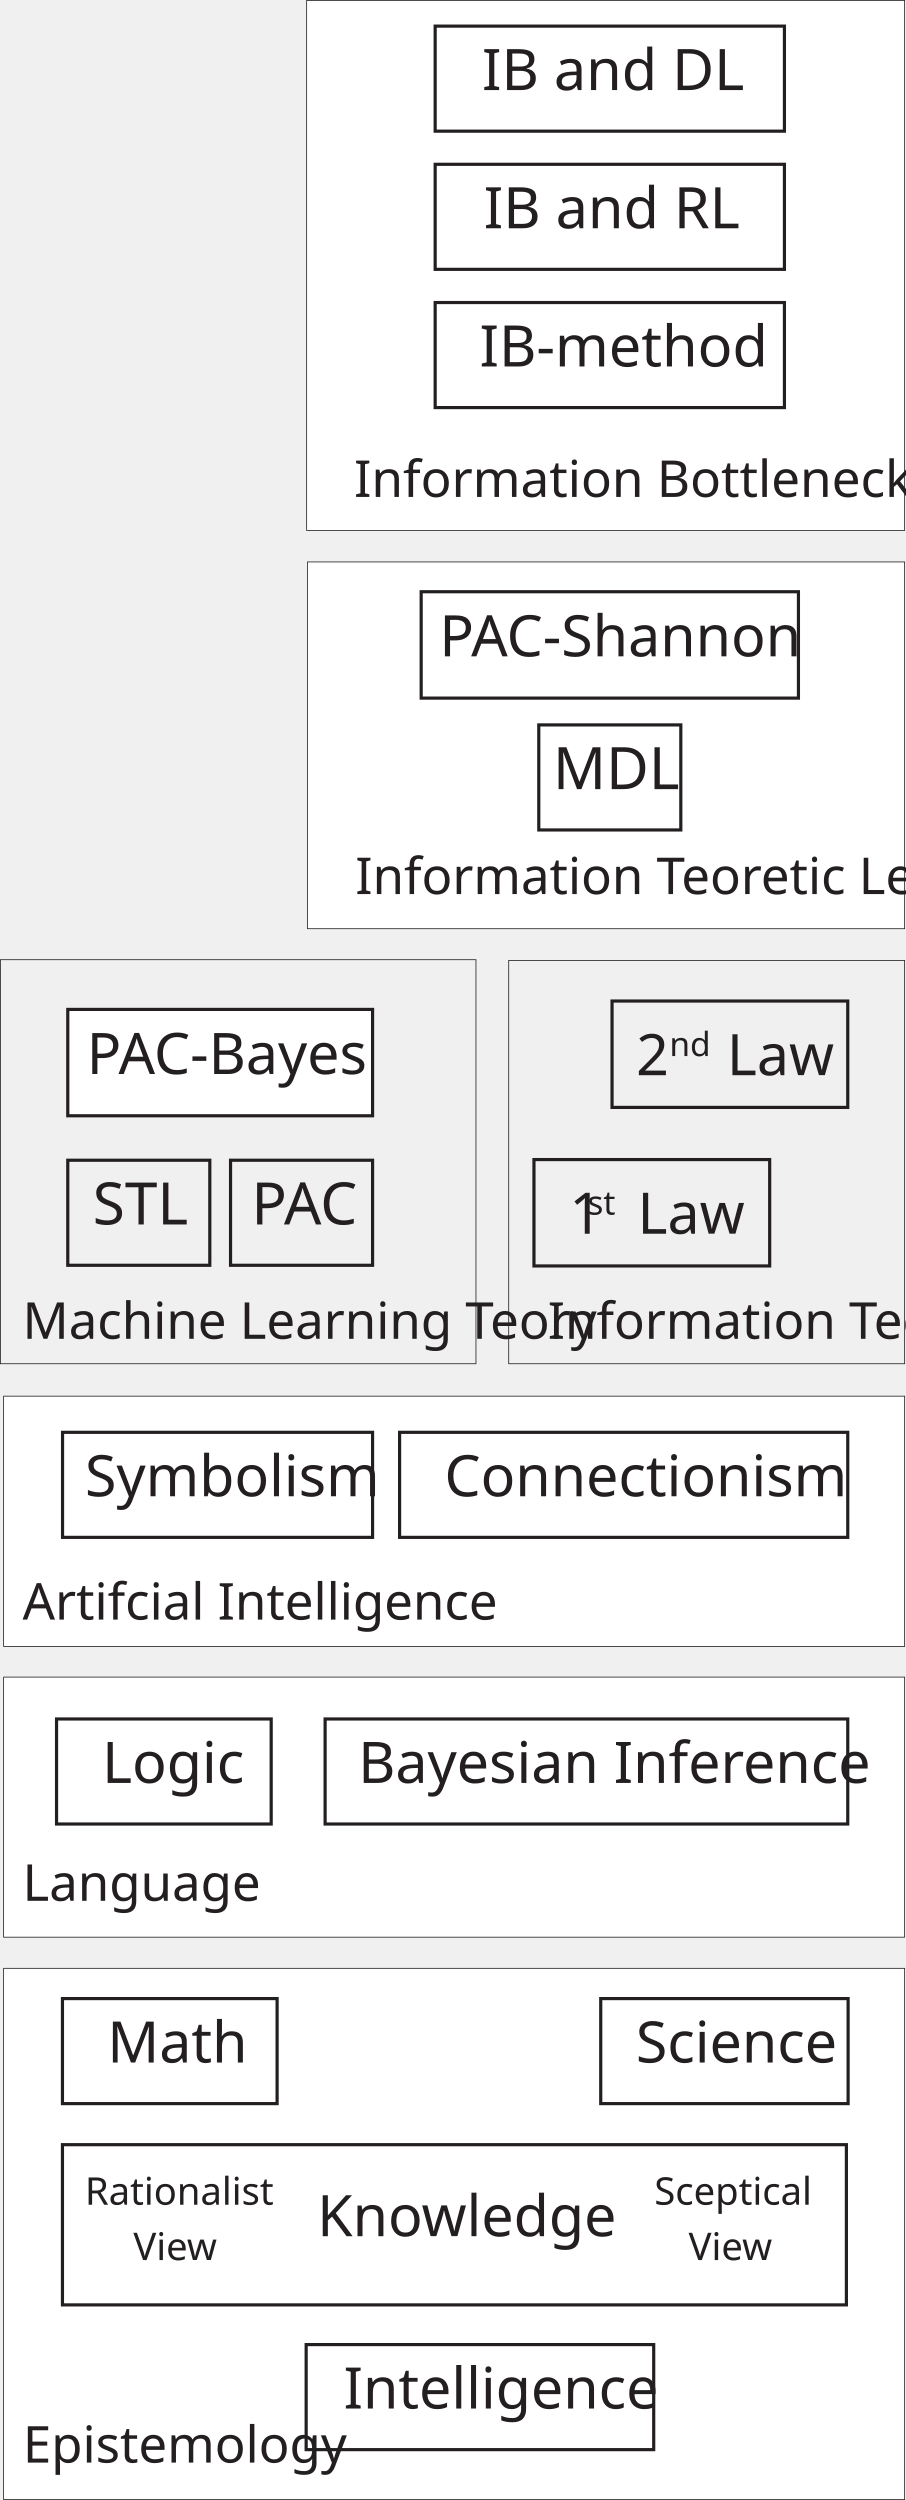
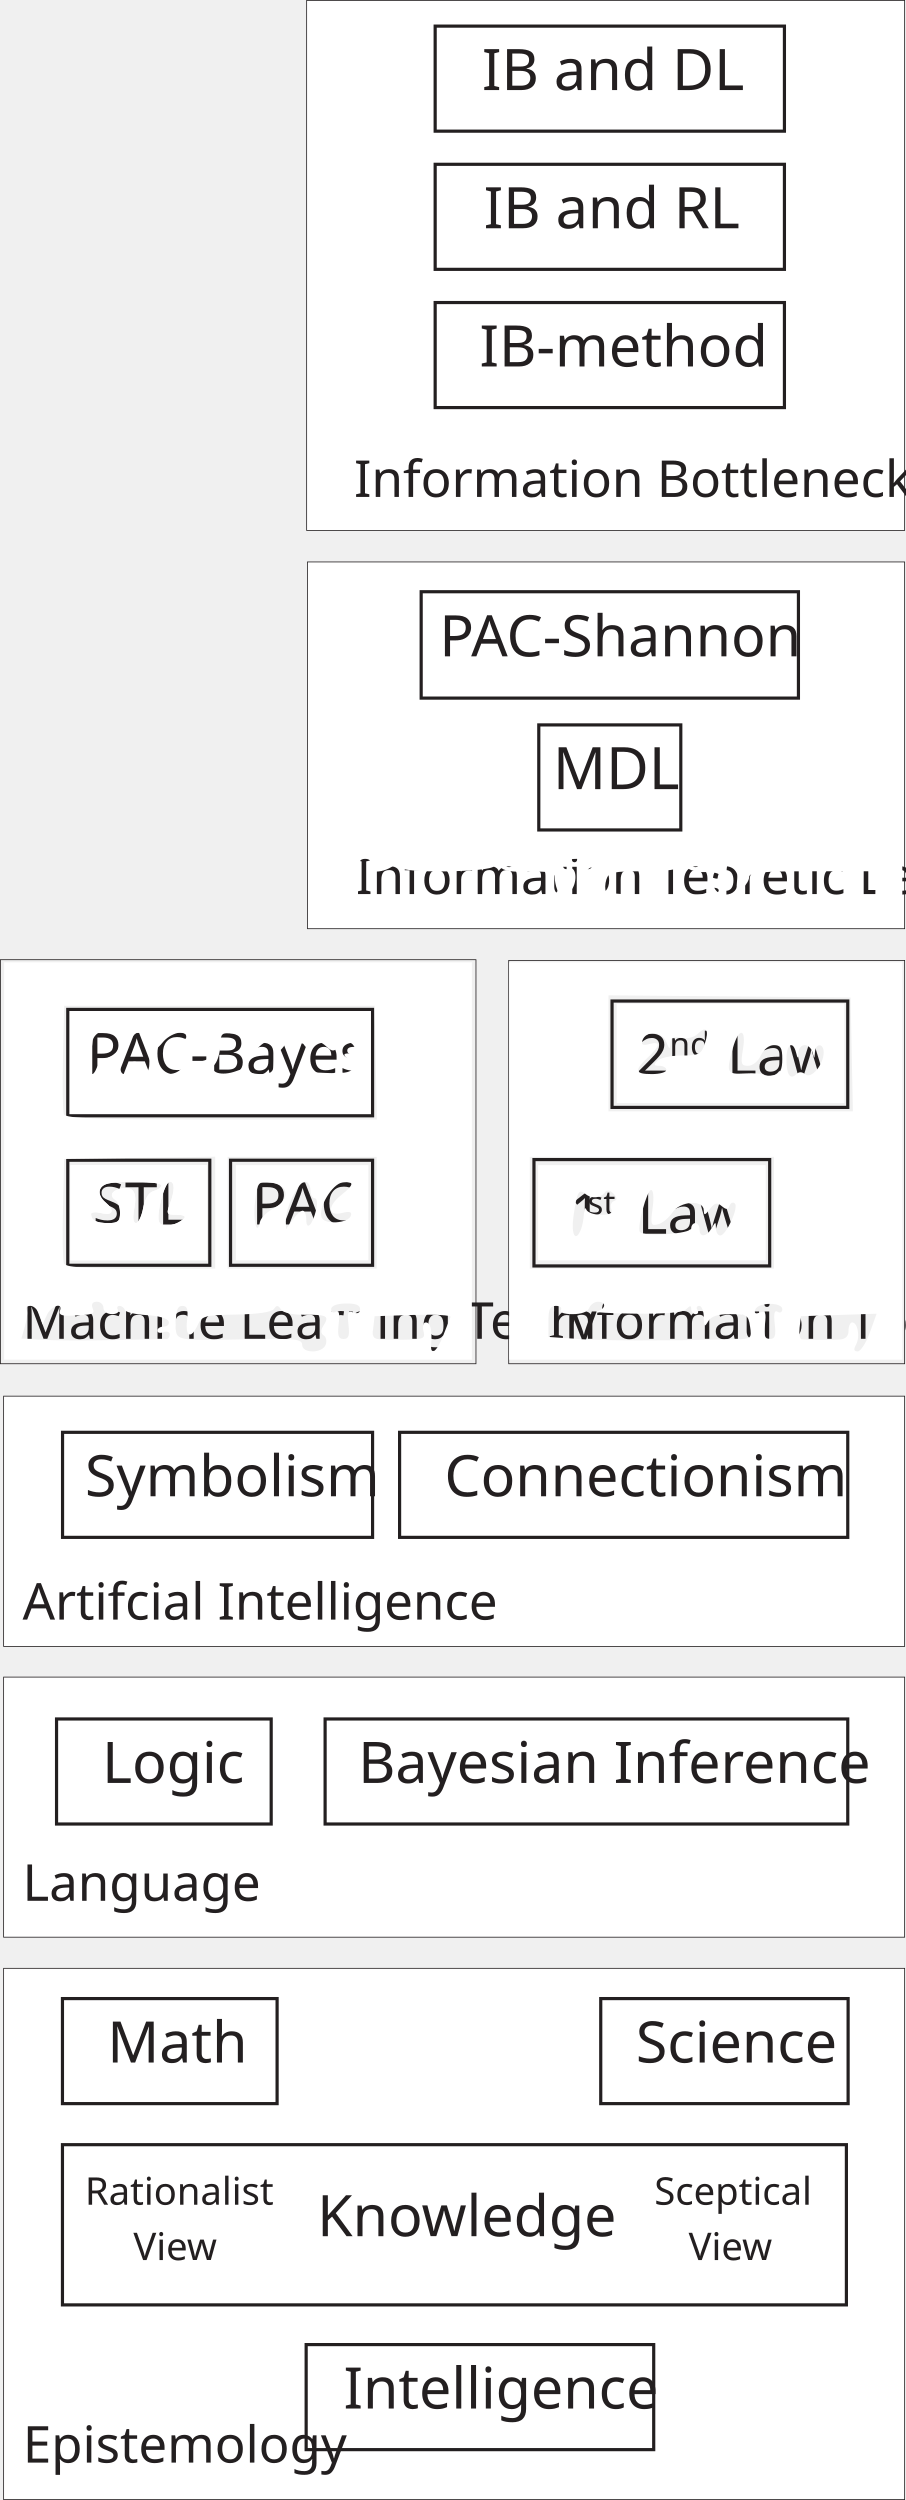
<svg xmlns="http://www.w3.org/2000/svg" version="1.1" id="svg15299" width="379.177" height="1047.417" viewBox="0 0 379.177 1047.417">
  <defs id="defs15303">
    <clipPath clipPathUnits="userSpaceOnUse" id="clipPath15347">
      <path d="M 0,785.563 H 284.383 V 0 H 0 Z" id="path15345" />
    </clipPath>
    <clipPath clipPathUnits="userSpaceOnUse" id="clipPath15467">
      <path d="M 0,785.563 H 284.383 V 0 H 0 Z" id="path15465" />
    </clipPath>
  </defs>
  <g id="g15305" transform="matrix(1.333333,0,0,-1.333333,0,1047.417)">
    <path d="M 284.258,357.041 H 159.851 V 483.78 h 124.407 z" style="fill:none;stroke:#231f20;stroke-width:0.25;stroke-linecap:butt;stroke-linejoin:miter;stroke-miterlimit:10;stroke-dasharray:none;stroke-opacity:1" id="path15307" />
    <text xml:space="preserve" transform="matrix(1,0,0,-1,172.1167,364.8818)" style="font-variant:normal;font-weight:normal;font-stretch:condensed;font-size:16px;font-family:'Minion Pro Cond Disp';-inkscape-font-specification:MinionPro-CnDisp;writing-mode:lr-tb;fill:#231f20;fill-opacity:1;fill-rule:nonzero;stroke:none" id="text15311">
      <tspan x="0 4.032 11.056 14.72 20.928 25.774 36.544 42.126 46.174 49.582 55.79 62.83 65.39 78.702 84.398 90.606 95.758" y="0" id="tspan15309">Information Teory</tspan>
    </text>
    <text xml:space="preserve" transform="matrix(1,0,0,-1,199.8901,447.7178)" style="font-variant:normal;font-weight:normal;font-stretch:normal;font-size:18px;font-family:Kalam;-inkscape-font-specification:Kalam-Regular;writing-mode:lr-tb;fill:#231f20;fill-opacity:1;fill-rule:nonzero;stroke:none" id="text15315">
      <tspan x="0" y="0" id="tspan15313">2</tspan>
    </text>
    <text xml:space="preserve" transform="matrix(1,0,0,-1,210.3481,453.7119)" style="font-variant:normal;font-weight:normal;font-stretch:normal;font-size:10.494px;font-family:Kalam;-inkscape-font-specification:Kalam-Regular;writing-mode:lr-tb;fill:#231f20;fill-opacity:1;fill-rule:nonzero;stroke:none" id="text15319">
      <tspan x="0 5.593" y="0" id="tspan15317">nd</tspan>
    </text>
    <text xml:space="preserve" transform="matrix(1,0,0,-1,228.3957,447.7178)" style="font-variant:normal;font-weight:normal;font-stretch:normal;font-size:18px;font-family:Kalam;-inkscape-font-specification:Kalam-Regular;writing-mode:lr-tb;fill:#231f20;fill-opacity:1;fill-rule:nonzero;stroke:none" id="text15323">
      <tspan x="0 9.828 18.27" y="0" id="tspan15321">Law</tspan>
    </text>
    <path d="M 266.386,437.588 H 192.32 v 33.427 h 74.066 z" style="fill:none;stroke:#231f20;stroke-width:1;stroke-linecap:butt;stroke-linejoin:miter;stroke-miterlimit:10;stroke-dasharray:none;stroke-opacity:1" id="path15325" />
    <text xml:space="preserve" transform="matrix(1,0,0,-1,178.9082,397.9004)" style="font-variant:normal;font-weight:normal;font-stretch:normal;font-size:18px;font-family:Kalam;-inkscape-font-specification:Kalam-Regular;writing-mode:lr-tb;fill:#231f20;fill-opacity:1;fill-rule:nonzero;stroke:none" id="text15329">
      <tspan x="0" y="0" id="tspan15327">1</tspan>
    </text>
    <text xml:space="preserve" transform="matrix(1,0,0,-1,184.5601,403.8945)" style="font-variant:normal;font-weight:normal;font-stretch:normal;font-size:10.494px;font-family:Kalam;-inkscape-font-specification:Kalam-Regular;writing-mode:lr-tb;fill:#231f20;fill-opacity:1;fill-rule:nonzero;stroke:none" id="text15333">
      <tspan x="0 4.47" y="0" id="tspan15331">st</tspan>
    </text>
    <text xml:space="preserve" transform="matrix(1,0,0,-1,200.3098,397.9004)" style="font-variant:normal;font-weight:normal;font-stretch:normal;font-size:18px;font-family:Kalam;-inkscape-font-specification:Kalam-Regular;writing-mode:lr-tb;fill:#231f20;fill-opacity:1;fill-rule:nonzero;stroke:none" id="text15337">
      <tspan x="0 9.828 18.27" y="0" id="tspan15335">Law</tspan>
    </text>
    <path d="m 241.851,387.771 h -74.066 v 33.426 h 74.066 z" style="fill:none;stroke:#231f20;stroke-width:1;stroke-linecap:butt;stroke-linejoin:miter;stroke-miterlimit:10;stroke-dasharray:none;stroke-opacity:1" id="path15339" />
    <g id="g15341">
      <g id="g15343" clip-path="url(#clipPath15347)">
        <path d="M 149.56,357.041 H 0.124 v 126.96 H 149.56 Z" style="fill:none;stroke:#231f20;stroke-width:0.25;stroke-linecap:butt;stroke-linejoin:miter;stroke-miterlimit:10;stroke-dasharray:none;stroke-opacity:1" id="path15349" />
      </g>
    </g>
    <text xml:space="preserve" transform="matrix(1,0,0,-1,29.1318,400.8145)" style="font-variant:normal;font-weight:normal;font-stretch:normal;font-size:18.409px;font-family:Kalam;-inkscape-font-specification:Kalam-Regular;writing-mode:lr-tb;fill:#231f20;fill-opacity:1;fill-rule:nonzero;stroke:none" id="text15353">
      <tspan x="0 9.775 19.624" y="0" id="tspan15351">STL</tspan>
    </text>
    <path d="M 65.925,387.98 H 21.296 v 33.008 h 44.629 z" style="fill:none;stroke:#231f20;stroke-width:1;stroke-linecap:butt;stroke-linejoin:miter;stroke-miterlimit:10;stroke-dasharray:none;stroke-opacity:1" id="path15355" />
    <path d="M 117.072,434.956 H 21.296 v 33.426 h 95.776 z" style="fill:#ffffff;fill-opacity:1;fill-rule:nonzero;stroke:#231f20;stroke-width:1;stroke-linecap:butt;stroke-linejoin:miter;stroke-miterlimit:10;stroke-dasharray:none;stroke-opacity:1" id="path15357" />
    <text xml:space="preserve" transform="matrix(1,0,0,-1,27.2441,448.083)" style="font-variant:normal;font-weight:normal;font-stretch:normal;font-size:18px;font-family:Kalam;-inkscape-font-specification:Kalam-Regular;writing-mode:lr-tb;fill:#231f20;fill-opacity:1;fill-rule:nonzero;stroke:none" id="text15361">
      <tspan x="0 9.774 20.718 31.5 39.762 51.228 59.67 68.112 76.212" y="0" id="tspan15359">PAC-Bayes</tspan>
    </text>
    <text xml:space="preserve" transform="matrix(1,0,0,-1,79.0088,400.8145)" style="font-variant:normal;font-weight:normal;font-stretch:normal;font-size:18.409px;font-family:Kalam;-inkscape-font-specification:Kalam-Regular;writing-mode:lr-tb;fill:#231f20;fill-opacity:1;fill-rule:nonzero;stroke:none" id="text15365">
      <tspan x="0 9.996 21.189" y="0" id="tspan15363">PAC</tspan>
    </text>
    <path d="M 117.072,387.98 H 72.443 v 33.008 h 44.629 z" style="fill:none;stroke:#231f20;stroke-width:1;stroke-linecap:butt;stroke-linejoin:miter;stroke-miterlimit:10;stroke-dasharray:none;stroke-opacity:1" id="path15367" />
    <text xml:space="preserve" transform="matrix(1,0,0,-1,7.0879,364.8818)" style="font-variant:normal;font-weight:normal;font-stretch:condensed;font-size:16px;font-family:'Minion Pro Cond Disp';-inkscape-font-specification:MinionPro-CnDisp;writing-mode:lr-tb;fill:#231f20;fill-opacity:1;fill-rule:nonzero;stroke:none" id="text15371">
      <tspan x="0 11.312 17.04 22.272 29.04 32.432 39.486 45.006 47.566 54.608 60.35 66.014 70.862 77.886 81.278 88.176 94.158 96.718 110.03 115.726 121.934 127.086" y="0" id="tspan15369">Machine Learning Teory</tspan>
    </text>
    <path d="M 96.609,493.743 H 284.258 V 608.986 H 96.609 Z" style="fill:#ffffff;fill-opacity:1;fill-rule:nonzero;stroke:none" id="path15373" />
    <path d="M 284.258,493.743 H 96.609 v 115.243 h 187.649 z" style="fill:none;stroke:#231f20;stroke-width:0.25;stroke-linecap:butt;stroke-linejoin:miter;stroke-miterlimit:10;stroke-dasharray:none;stroke-opacity:1" id="path15375" />
    <text xml:space="preserve" transform="matrix(1,0,0,-1,111.6436,504.6191)" style="font-variant:normal;font-weight:normal;font-stretch:condensed;font-size:16px;font-family:'Minion Pro Cond Disp';-inkscape-font-specification:MinionPro-CnDisp;writing-mode:lr-tb;fill:#231f20;fill-opacity:1;fill-rule:nonzero;stroke:none" id="text15379">
      <tspan x="0 4.032 11.056 14.72 20.928 25.776 36.544 42.128 46.176 49.584 55.792 62.832 65.392 78.704 84.4 90.608 95.12 100.656 104.702 108.11 113.55 116.11 123.15 128.894 134.558 139.406 146.43 149.822 156.718" y="0" id="tspan15377">Information Teoretic Learning</tspan>
    </text>
    <text xml:space="preserve" transform="matrix(1,0,0,-1,173.749,537.6045)" style="font-variant:normal;font-weight:normal;font-stretch:normal;font-size:18.409px;font-family:Kalam;-inkscape-font-specification:Kalam-Regular;writing-mode:lr-tb;fill:#231f20;fill-opacity:1;fill-rule:nonzero;stroke:none" id="text15383">
      <tspan x="0 14.525 26.399" y="0" id="tspan15381">MDL</tspan>
    </text>
    <path d="M 213.929,524.77 H 169.3 v 33.007 h 44.629 z" style="fill:none;stroke:#231f20;stroke-width:1;stroke-linecap:butt;stroke-linejoin:miter;stroke-miterlimit:10;stroke-dasharray:none;stroke-opacity:1" id="path15385" />
    <path d="M 250.888,566.199 H 132.342 v 33.427 h 118.546 z" style="fill:#ffffff;fill-opacity:1;fill-rule:nonzero;stroke:#231f20;stroke-width:1;stroke-linecap:butt;stroke-linejoin:miter;stroke-miterlimit:10;stroke-dasharray:none;stroke-opacity:1" id="path15387" />
    <text xml:space="preserve" transform="matrix(1,0,0,-1,138.0566,579.3262)" style="font-variant:normal;font-weight:normal;font-stretch:normal;font-size:18px;font-family:Kalam;-inkscape-font-specification:Kalam-Regular;writing-mode:lr-tb;fill:#231f20;fill-opacity:1;fill-rule:nonzero;stroke:none" id="text15391">
      <tspan x="0 9.774 20.718 31.5 39.762 49.32 58.968 67.41 77.004 86.598 94.752" y="0" id="tspan15389">PAC-Shannon</tspan>
    </text>
    <path d="M 96.357,618.886 H 284.258 V 785.438 H 96.357 Z" style="fill:#ffffff;fill-opacity:1;fill-rule:nonzero;stroke:none" id="path15393" />
    <path d="M 284.258,618.886 H 96.357 v 166.552 h 187.901 z" style="fill:none;stroke:#231f20;stroke-width:0.25;stroke-linecap:butt;stroke-linejoin:miter;stroke-miterlimit:10;stroke-dasharray:none;stroke-opacity:1" id="path15395" />
    <text xml:space="preserve" transform="matrix(1,0,0,-0.9950991,111.2529,629.4126)" style="font-variant:normal;font-weight:normal;font-stretch:condensed;font-size:16.079px;font-family:'Minion Pro Cond Disp';-inkscape-font-specification:MinionPro-CnDisp;writing-mode:lr-tb;fill:#231f20;fill-opacity:1;fill-rule:nonzero;stroke:none" id="text15399">
      <tspan x="0 4.052 11.11 14.792 21.031 25.903 36.724 42.335 46.403 49.828 56.065 63.14 65.712 73.623 79.733 83.592 87.692 90.86 96.519 103.609 109.333 114.59 121.054 123.627 137.004 142.728 148.967 154.144" y="0" id="tspan15397">Information Bottleneck Teory</tspan>
    </text>
    <text xml:space="preserve" transform="matrix(1,0,0,-0.9950964,150.6709,670.4067)" style="font-variant:normal;font-weight:normal;font-stretch:normal;font-size:18.089px;font-family:Kalam;-inkscape-font-specification:Kalam-Regular;writing-mode:lr-tb;fill:#231f20;fill-opacity:1;fill-rule:nonzero;stroke:none" id="text15403">
      <tspan x="0 5.607 17.13 25.433 39.831 47.971 54.972 64.667 72.861" y="0" id="tspan15401">IB-method</tspan>
    </text>
    <path d="M 246.488,657.49 H 136.74 v 33.007 h 109.748 z" style="fill:none;stroke:#231f20;stroke-width:1;stroke-linecap:butt;stroke-linejoin:miter;stroke-miterlimit:10;stroke-dasharray:none;stroke-opacity:1" id="path15405" />
    <text xml:space="preserve" transform="matrix(1,0,0,-0.9950964,152.0005,713.8447)" style="font-variant:normal;font-weight:normal;font-stretch:normal;font-size:18.089px;font-family:Kalam;-inkscape-font-specification:Kalam-Regular;writing-mode:lr-tb;fill:#231f20;fill-opacity:1;fill-rule:nonzero;stroke:none" id="text15409">
      <tspan x="0 5.607 17.13 24.384 32.867 42.508 51.535 58.788 69.352" y="0" id="tspan15407">IB and RL</tspan>
    </text>
    <path d="M 246.488,700.928 H 136.74 v 33.007 h 109.748 z" style="fill:none;stroke:#231f20;stroke-width:1;stroke-linecap:butt;stroke-linejoin:miter;stroke-miterlimit:10;stroke-dasharray:none;stroke-opacity:1" id="path15411" />
    <text xml:space="preserve" transform="matrix(1,0,0,-0.9950964,151.4487,757.2656)" style="font-variant:normal;font-weight:normal;font-stretch:normal;font-size:18.089px;font-family:Kalam;-inkscape-font-specification:Kalam-Regular;writing-mode:lr-tb;fill:#231f20;fill-opacity:1;fill-rule:nonzero;stroke:none" id="text15415">
      <tspan x="0 5.607 17.13 24.384 32.867 42.508 51.535 58.788 70.455" y="0" id="tspan15413">IB and DL</tspan>
    </text>
    <path d="M 246.488,744.349 H 136.74 v 33.007 h 109.748 z" style="fill:none;stroke:#231f20;stroke-width:1;stroke-linecap:butt;stroke-linejoin:miter;stroke-miterlimit:10;stroke-dasharray:none;stroke-opacity:1" id="path15417" />
    <path d="m 1.138,268.215 h 283.12 v 78.639 H 1.138 Z" style="fill:#ffffff;fill-opacity:1;fill-rule:nonzero;stroke:none" id="path15419" />
    <path d="M 284.258,268.215 H 1.138 v 78.64 h 283.12 z" style="fill:none;stroke:#231f20;stroke-width:0.25;stroke-linecap:butt;stroke-linejoin:miter;stroke-miterlimit:10;stroke-dasharray:none;stroke-opacity:1" id="path15421" />
    <text xml:space="preserve" transform="matrix(1,0,0,-1,7.0879,276.6426)" style="font-variant:normal;font-weight:normal;font-stretch:condensed;font-size:16px;font-family:'Minion Pro Cond Disp';-inkscape-font-specification:MinionPro-CnDisp;writing-mode:lr-tb;fill:#231f20;fill-opacity:1;fill-rule:nonzero;stroke:none" id="text15425">
      <tspan x="0 8.592 13.552 17.598 20.992 27.904 33.344 36.814 42.622 45.774 48.334 52.366 59.262 63.15 68.75 71.982 75.117 78.541 84.446 90.078 97.133 102.493" y="0" id="tspan15423">Artifcial Intelligence</tspan>
    </text>
    <text xml:space="preserve" transform="matrix(1,0,0,-1,139.6558,315.4014)" style="font-variant:normal;font-weight:normal;font-stretch:normal;font-size:18px;font-family:Kalam;-inkscape-font-specification:Kalam-Regular;writing-mode:lr-tb;fill:#231f20;fill-opacity:1;fill-rule:nonzero;stroke:none" id="text15429">
      <tspan x="0 10.782 18.936 28.53 38.124 46.224 54.234 61.2 65.484 73.638 83.232 87.516 95.184" y="0" id="tspan15427">Connectionism</tspan>
    </text>
    <path d="M 266.386,302.484 H 125.563 v 33.008 h 140.823 z" style="fill:none;stroke:#231f20;stroke-width:1;stroke-linecap:butt;stroke-linejoin:miter;stroke-miterlimit:10;stroke-dasharray:none;stroke-opacity:1" id="path15431" />
    <text xml:space="preserve" transform="matrix(1,0,0,-1,26.7056,315.4014)" style="font-variant:normal;font-weight:normal;font-stretch:normal;font-size:18px;font-family:Kalam;-inkscape-font-specification:Kalam-Regular;writing-mode:lr-tb;fill:#231f20;fill-opacity:1;fill-rule:nonzero;stroke:none" id="text15435">
      <tspan x="0 9.558 18 32.328 41.778 49.932 54.342 58.626 66.294" y="0" id="tspan15433">Symbolism</tspan>
    </text>
    <path d="M 117.072,302.484 H 19.654 v 33.008 h 97.418 z" style="fill:none;stroke:#231f20;stroke-width:1;stroke-linecap:butt;stroke-linejoin:miter;stroke-miterlimit:10;stroke-dasharray:none;stroke-opacity:1" id="path15437" />
    <path d="m 1.138,176.849 h 283.12 v 81.727 H 1.138 Z" style="fill:#ffffff;fill-opacity:1;fill-rule:nonzero;stroke:none" id="path15439" />
    <path d="M 284.258,176.849 H 1.138 v 81.728 h 283.12 z" style="fill:none;stroke:#231f20;stroke-width:0.25;stroke-linecap:butt;stroke-linejoin:miter;stroke-miterlimit:10;stroke-dasharray:none;stroke-opacity:1" id="path15441" />
    <text xml:space="preserve" transform="matrix(1,0,0,-1,7.0879,188.2754)" style="font-variant:normal;font-weight:normal;font-stretch:condensed;font-size:16px;font-family:'Minion Pro Cond Disp';-inkscape-font-specification:MinionPro-CnDisp;writing-mode:lr-tb;fill:#231f20;fill-opacity:1;fill-rule:nonzero;stroke:none" id="text15445">
      <tspan x="0 7.248 12.912 19.808 25.968 32.784 38.544 44.448" y="0" id="tspan15443">Language</tspan>
    </text>
    <text xml:space="preserve" transform="matrix(1,0,0,-1,32.0776,225.3281)" style="font-variant:normal;font-weight:normal;font-stretch:normal;font-size:18px;font-family:Kalam;-inkscape-font-specification:Kalam-Regular;writing-mode:lr-tb;fill:#231f20;fill-opacity:1;fill-rule:nonzero;stroke:none" id="text15449">
      <tspan x="0 9.828 17.982 26.532 30.816" y="0" id="tspan15447">Logic</tspan>
    </text>
    <path d="M 85.213,212.412 H 17.769 v 33.007 h 67.444 z" style="fill:none;stroke:#231f20;stroke-width:1;stroke-linecap:butt;stroke-linejoin:miter;stroke-miterlimit:10;stroke-dasharray:none;stroke-opacity:1" id="path15451" />
    <text xml:space="preserve" transform="matrix(1,0,0,-1,112.542,225.3281)" style="font-variant:normal;font-weight:normal;font-stretch:normal;font-size:18px;font-family:Kalam;-inkscape-font-specification:Kalam-Regular;writing-mode:lr-tb;fill:#231f20;fill-opacity:1;fill-rule:nonzero;stroke:none" id="text15455">
      <tspan x="0 11.466 19.908 28.35 36.45 44.118 48.402 56.844 66.438 73.656 79.236 88.83 95.598 103.698 109.656 117.756 127.35 135.36" y="0" id="tspan15453">Bayesian Inference</tspan>
    </text>
    <path d="M 266.386,212.412 H 102.157 v 33.007 h 164.229 z" style="fill:none;stroke:#231f20;stroke-width:1;stroke-linecap:butt;stroke-linejoin:miter;stroke-miterlimit:10;stroke-dasharray:none;stroke-opacity:1" id="path15457" />
    <path d="m 1.138,0.125 h 283.12 V 167.07 H 1.138 Z" style="fill:#ffffff;fill-opacity:1;fill-rule:nonzero;stroke:none" id="path15459" />
    <g id="g15461">
      <g id="g15463" clip-path="url(#clipPath15467)">
        <path d="M 284.258,0.125 H 1.138 V 167.07 h 283.12 z" style="fill:none;stroke:#231f20;stroke-width:0.25;stroke-linecap:butt;stroke-linejoin:miter;stroke-miterlimit:10;stroke-dasharray:none;stroke-opacity:1" id="path15469" />
      </g>
    </g>
    <text xml:space="preserve" transform="matrix(1,0,0,-1,7.1992,11.7471)" style="font-variant:normal;font-weight:normal;font-stretch:condensed;font-size:16px;font-family:'Minion Pro Cond Disp';-inkscape-font-specification:MinionPro-CnDisp;writing-mode:lr-tb;fill:#231f20;fill-opacity:1;fill-rule:nonzero;stroke:none" id="text15473">
      <tspan x="0 6.944 13.504 16.8 21.52 25.408 31.04 41.824 48.064 51.216 57.6 64.048" y="0" id="tspan15471">Epistemology</tspan>
    </text>
    <text xml:space="preserve" transform="matrix(1,0,0,-1,107.959,28.7412)" style="font-variant:normal;font-weight:normal;font-stretch:normal;font-size:18px;font-family:Kalam;-inkscape-font-specification:Kalam-Regular;writing-mode:lr-tb;fill:#231f20;fill-opacity:1;fill-rule:nonzero;stroke:none" id="text15477">
      <tspan x="0 5.58 15.174 22.14 30.24 34.65 39.06 43.344 51.894 59.994 69.588 77.598" y="0" id="tspan15475">Intelligence</tspan>
    </text>
    <path d="M 205.413,15.825 H 96.202 v 33.007 h 109.211 z" style="fill:none;stroke:#231f20;stroke-width:1;stroke-linecap:butt;stroke-linejoin:miter;stroke-miterlimit:10;stroke-dasharray:none;stroke-opacity:1" id="path15479" />
    <path d="M 265.96,61.307 H 19.627 v 50.344 H 265.96 Z" style="fill:none;stroke:#231f20;stroke-width:1;stroke-linecap:butt;stroke-linejoin:miter;stroke-miterlimit:10;stroke-dasharray:none;stroke-opacity:1" id="path15481" />
    <text xml:space="preserve" transform="matrix(1,0,0,-1,26.6924,92.7881)" style="font-variant:normal;font-weight:normal;font-stretch:normal;font-size:12px;font-family:Kalam;-inkscape-font-specification:Kalam-Regular;writing-mode:lr-tb;fill:#231f20;fill-opacity:1;fill-rule:nonzero;stroke:none" id="text15487">
      <tspan x="0 7.008 12.636 17.28 20.136 25.572 31.968 37.596 40.536 43.392 48.504" y="0" id="tspan15483">Rationalist</tspan>
      <tspan x="15.216 21.6 24.456 29.856" y="17.4" id="tspan15485">View</tspan>
    </text>
    <text xml:space="preserve" transform="matrix(1,0,0,-1,99.6631,82.8931)" style="font-variant:normal;font-weight:normal;font-stretch:normal;font-size:18px;font-family:Kalam;-inkscape-font-specification:Kalam-Regular;writing-mode:lr-tb;fill:#231f20;fill-opacity:1;fill-rule:nonzero;stroke:none" id="text15491">
      <tspan x="0 10.638 20.232 28.386 40.5 44.91 53.01 61.992 70.542" y="0" id="tspan15489">Knowledge</tspan>
    </text>
    <text xml:space="preserve" transform="matrix(1,0,0,-1,205.6079,92.7891)" style="font-variant:normal;font-weight:normal;font-stretch:normal;font-size:12px;font-family:Kalam;-inkscape-font-specification:Kalam-Regular;writing-mode:lr-tb;fill:#231f20;fill-opacity:1;fill-rule:nonzero;stroke:none" id="text15497">
      <tspan x="0 6.372 11.712 17.112 22.848 27.492 30.348 35.688 41.316" y="0" id="tspan15493">Sceptical</tspan>
      <tspan x="10.764 17.148 20.004 25.404" y="17.4" id="tspan15495">View</tspan>
    </text>
    <text xml:space="preserve" transform="matrix(1,0,0,-1,33.7207,137.4678)" style="font-variant:normal;font-weight:normal;font-stretch:normal;font-size:18px;font-family:Kalam;-inkscape-font-specification:Kalam-Regular;writing-mode:lr-tb;fill:#231f20;fill-opacity:1;fill-rule:nonzero;stroke:none" id="text15501">
      <tspan x="0 14.202 22.644 29.61" y="0" id="tspan15499">Math</tspan>
    </text>
    <path d="M 87.071,124.551 H 19.627 v 33.007 h 67.444 z" style="fill:none;stroke:#231f20;stroke-width:1;stroke-linecap:butt;stroke-linejoin:miter;stroke-miterlimit:10;stroke-dasharray:none;stroke-opacity:1" id="path15503" />
    <text xml:space="preserve" transform="matrix(1,0,0,-1,199.8047,137.4673)" style="font-variant:normal;font-weight:normal;font-stretch:normal;font-size:18px;font-family:Kalam;-inkscape-font-specification:Kalam-Regular;writing-mode:lr-tb;fill:#231f20;fill-opacity:1;fill-rule:nonzero;stroke:none" id="text15507">
      <tspan x="0 9.558 17.568 21.852 29.952 39.546 47.556" y="0" id="tspan15505">Science</tspan>
    </text>
    <path d="m 266.497,124.551 h -77.729 v 33.007 h 77.729 z" style="fill:none;stroke:#231f20;stroke-width:1;stroke-linecap:butt;stroke-linejoin:miter;stroke-miterlimit:10;stroke-dasharray:none;stroke-opacity:1" id="path15509" />
  </g>
+   <path style="fill:#ffffff;fill-opacity:1;stroke-width:1.734" d="m 130.06,312.144 v -75.435 h 123.991 123.991 v 75.435 75.435 H 254.051 130.06 Z m 236.709,60.263 v -7.368 l -26.446,-0.002 c -21.307,-0.002 -26.446,0.462 -26.446,2.387 0,1.314 -1.269,3.442 -2.821,4.73 -2.543,2.111 -2.752,1.62 -2.122,-4.99 0.546,-5.722 0.118,-7.331 -1.948,-7.331 -1.981,0 -2.647,1.963 -2.647,7.804 v 7.804 h 26.26 c 22.264,0 26.419,0.414 27.305,2.723 0.627,1.633 2.609,2.501 4.954,2.168 3.356,-0.477 3.91,-1.598 3.91,-7.923 z m -133.343,0.29 c -0.579,-1.509 -1.053,-3.873 -1.053,-5.255 0,-1.953 -2.352,-2.441 -10.572,-2.195 -7.399,0.222 -11.082,-0.413 -12.271,-2.115 -1.306,-1.87 -1.902,-1.931 -2.578,-0.265 -1.048,2.583 -38.741,3.145 -38.741,0.578 0,-0.874 0.975,-1.938 2.168,-2.364 1.192,-0.426 1.515,-1.466 0.718,-2.312 -0.822,-0.872 -2.82,0.152 -4.613,2.364 -3.682,4.542 -13.173,5.614 -11.518,1.301 0.652,-1.7 -0.051,-2.601 -2.028,-2.601 -2.437,0 -3.017,1.518 -2.98,7.798 l 0.046,7.798 42.238,0.006 c 37.805,0.005 42.128,-0.282 41.186,-2.738 z m 11.433,0.662 c -3.13,-3.13 -2.714,-10.672 0.52,-9.431 1.585,0.608 2.601,0.003 2.601,-1.549 0,-1.755 -1.888,-2.547 -6.069,-2.547 -4.181,0 -6.069,0.792 -6.069,2.547 0,1.551 1.017,2.157 2.601,1.549 3.234,-1.241 3.65,6.301 0.52,9.431 -1.619,1.619 -0.963,2.081 2.948,2.081 3.911,0 4.567,-0.462 2.948,-2.081 z m 56.074,0.247 c 0.555,-0.899 -0.207,-1.634 -1.694,-1.634 -1.487,0 -2.704,-1.146 -2.704,-2.547 0,-1.551 1.017,-2.157 2.601,-1.549 1.431,0.549 2.601,0.158 2.601,-0.869 0,-1.03 -2.791,-1.762 -6.223,-1.633 -3.636,0.137 -6.935,-0.786 -7.936,-2.22 -1.312,-1.881 -1.918,-1.948 -2.592,-0.287 -0.605,1.491 -5.401,2.168 -15.358,2.168 -12.934,0 -14.596,0.368 -15.575,3.453 -0.603,1.899 -0.668,4.144 -0.146,4.99 1.282,2.074 45.747,2.195 47.025,0.128 z M 215.033,361.567 c 0,-0.954 -0.78,-1.734 -1.734,-1.734 -0.954,0 -1.734,0.78 -1.734,1.734 0,0.954 0.78,1.734 1.734,1.734 0.954,0 1.734,-0.78 1.734,-1.734 z m 78.036,0 c 0,-0.954 -0.78,-1.734 -1.734,-1.734 -0.954,0 -1.734,0.78 -1.734,1.734 0,0.954 0.78,1.734 1.734,1.734 0.954,0 1.734,-0.78 1.734,-1.734 z m 55.492,0 c 0,-0.954 -0.78,-1.734 -1.734,-1.734 -0.954,0 -1.734,0.78 -1.734,1.734 0,0.954 0.78,1.734 1.734,1.734 0.954,0 1.734,-0.78 1.734,-1.734 z M 286.132,326.017 V 302.607 H 254.918 223.703 v 23.411 23.411 h 31.214 31.214 z m 50.29,-55.492 V 247.114 H 255.785 175.148 v 23.411 23.411 h 80.637 80.637 z" id="path3164" />
+   <path style="fill:#ffffff;fill-opacity:1;stroke-width:1.734" d="M 1.734,486.425 V 403.186 H 99.713 197.691 v 83.238 83.238 H 99.713 1.734 Z M 136.437,563.419 c 0.586,-1.527 0.212,-3.303 -0.83,-3.948 -1.224,-0.756 -1.323,-2.076 -0.279,-3.727 2.774,-4.387 1.926,-4.96 -7.229,-4.889 -5.623,0.044 -9.452,-0.791 -10.405,-2.267 -1.166,-1.808 -1.817,-1.857 -2.88,-0.217 -0.874,1.35 -6.588,2.214 -15.741,2.38 -13.325,0.242 -14.505,0.561 -16.247,4.384 -2.776,6.094 -5.273,5.005 -4.461,-1.946 0.54,-4.63 0.071,-6.069 -1.978,-6.069 -1.978,0 -2.687,1.829 -2.687,6.937 0,8.066 -1.955,7.644 32.515,7.012 17.605,-0.323 20.376,3.3e-4 20.376,2.377 0,3.691 8.427,3.669 9.845,-0.026 z m 49.192,-3.727 c 1.379,-3.577 2.787,-7.135 3.129,-7.908 0.342,-0.773 -6.677,-1.163 -15.599,-0.867 l -16.22,0.538 -0.549,4.769 c -0.568,4.933 -0.319,5.084 8.352,5.084 13.04,0 13.588,-0.164 12.641,-3.784 -0.507,-1.939 -0.053,-3.468 1.029,-3.468 1.921,0 2.721,3.265 2.232,9.104 -0.441,5.258 2.374,3.299 4.984,-3.468 z m -115.83,1.32 c 0.715,-0.011 1.301,-0.884 1.301,-1.939 0,-1.056 -1.171,-1.47 -2.601,-0.921 -1.431,0.549 -2.601,0.242 -2.601,-0.682 0,-0.924 1.236,-1.68 2.746,-1.68 1.51,0 2.422,-0.975 2.026,-2.168 -0.415,-1.249 -4.334,-2.366 -9.249,-2.636 -4.691,-0.258 -8.789,-1.233 -9.107,-2.168 -0.318,-0.935 -1.339,-1.699 -2.27,-1.699 -0.931,0 -1.21,0.78 -0.62,1.734 0.589,0.954 -0.535,1.734 -2.499,1.734 -2.018,0 -3.571,-1.131 -3.571,-2.601 0,-1.431 -1.254,-2.601 -2.787,-2.601 -1.765,0 -2.421,0.954 -1.789,2.601 1.017,2.651 0.46,2.846 -9.317,3.252 -3.526,0.146 -4.951,-0.487 -4.39,-1.951 1.5,-3.909 -3.688,-2.266 -5.475,1.734 l -1.743,3.902 -1.24,-3.902 c -0.682,-2.146 -2.404,-3.902 -3.827,-3.902 -1.423,0 -2.173,0.669 -1.668,1.487 0.506,0.818 0.227,3.901 -0.619,6.851 l -1.538,5.364 8.959,0.519 c 4.927,0.286 18.323,0.333 29.768,0.105 11.445,-0.228 21.395,-0.423 22.11,-0.434 z m 76.195,-6.108 c -0.589,-5.042 -0.231,-5.904 2.082,-5.017 1.767,0.678 2.793,0.159 2.793,-1.411 0,-1.706 -1.897,-2.443 -6.064,-2.353 -3.772,0.081 -6.066,0.988 -6.069,2.4 -0.003,1.249 0.873,1.727 1.946,1.064 1.354,-0.837 1.726,0.724 1.215,5.1 -0.575,4.929 -0.131,6.306 2.036,6.306 2.148,0 2.612,-1.37 2.061,-6.089 z M 90.175,508.062 v -23.45 l -31.648,0.473 -31.648,0.473 -0.491,20.709 c -0.27,11.39 -0.1,21.73 0.379,22.977 0.673,1.753 7.982,2.269 32.139,2.269 h 31.269 z m 67.631,0.039 v -23.411 H 126.592 95.377 v 23.411 23.411 h 31.214 31.214 z m -0.385,-62.862 -0.482,-23.844 H 91.909 26.879 l -0.49,21.58 c -0.269,11.869 -0.099,22.599 0.379,23.844 0.693,1.807 14.019,2.264 66.002,2.264 h 65.133 z" id="path3235" />
+   <path style="fill:#ffffff;fill-opacity:1;stroke-width:1.734" d="m 213.299,486.425 v -83.238 h 82.371 82.371 v 83.238 83.238 h -82.371 -82.371 z m 151.135,71.875 2.839,-7.895 -15.859,0.525 -15.859,0.525 -0.549,4.769 c -0.302,2.623 0.088,4.837 0.867,4.921 2.509,0.27 11.706,0.316 15.722,0.078 2.669,-0.158 3.902,-1.327 3.902,-3.699 0,-1.908 0.689,-3.468 1.532,-3.468 2.348,0 3.413,6.094 1.623,9.291 -1.12,2.001 -0.92,2.848 0.674,2.848 1.247,0 3.545,-3.553 5.107,-7.895 z m -56.491,2.84 c 6.844,-0.142 7.045,-0.313 6.306,-5.349 -0.714,-4.863 -1.254,-5.202 -8.284,-5.202 -5.333,0 -8.035,0.883 -9.288,3.035 -1.511,2.594 -1.775,2.343 -1.82,-1.734 -0.029,-2.623 -0.879,-4.769 -1.889,-4.769 -1.01,0 -1.354,0.78 -0.765,1.734 0.589,0.954 0.245,1.734 -0.765,1.734 -1.01,0 -1.836,-0.936 -1.836,-2.081 0,-1.619 -0.462,-1.619 -2.081,0 -1.394,1.394 -8.406,2.015 -21.243,1.88 -10.539,-0.111 -17.797,-0.558 -16.127,-0.994 3.737,-0.977 4.023,-4.007 0.379,-4.007 -1.461,0 -3.105,1.171 -3.654,2.601 -0.621,1.617 -3.263,2.601 -6.984,2.601 -3.549,0 -5.55,-0.706 -4.915,-1.734 0.589,-0.954 -0.34,-1.735 -2.065,-1.735 -2.469,-8.9e-4 -3.137,1.383 -3.137,6.503 v 6.504 l 12.139,0.867 c 10.245,0.732 35.232,0.787 66.03,0.147 z m 16.643,-6.453 c -0.511,-4.376 -0.139,-5.937 1.215,-5.1 1.073,0.663 1.951,0.185 1.951,-1.064 0,-3.054 -10.097,-2.973 -11.272,0.091 -0.618,1.611 -0.013,2.018 1.907,1.281 2.337,-0.897 2.693,-0.049 2.102,5.009 -0.551,4.719 -0.087,6.089 2.061,6.089 2.167,0 2.611,-1.377 2.036,-6.306 z m -0.301,-46.585 v -23.411 h -51.157 -51.157 v 23.411 23.411 h 51.157 51.157 z m 32.564,-66.331 -0.482,-23.844 -50.723,-0.46 -50.723,-0.46 v 24.304 24.304 h 51.206 51.206 z" id="path3237" />
+   <path style="fill:#ffffff;fill-opacity:1;stroke-width:1.734" d="m 29.48,508.101 v -19.943 h 28.613 28.613 v 19.943 19.943 H 58.094 29.48 Z m 47.602,2.406 c 0.988,-0.923 -0.209,-1.539 -2.992,-1.539 -4.263,0 -4.502,-0.36 -2.948,-4.448 2.15,-5.655 2.16,-9.425 0.024,-9.425 -2.162,0 -5.796,13.467 -4.527,16.776 1,2.606 7.038,1.818 10.442,-1.363 z m -26.792,-2.304 c 0,-2.328 -0.78,-4.715 -1.734,-5.305 -2.731,-1.688 -2.034,-3.852 1.542,-4.788 5.539,-1.448 7.494,1.077 6.195,8.003 -0.762,4.062 -0.525,6.323 0.662,6.323 1.017,0 2.38,-2.832 3.029,-6.293 0.759,-4.047 2.335,-6.595 4.414,-7.139 1.778,-0.465 3.233,-1.535 3.233,-2.377 0,-1.72 -19.016,-2.111 -23.269,-0.479 -3.459,1.327 -3.524,4.811 -0.142,7.618 4.016,3.333 3.101,5.704 -1.734,4.49 -2.384,-0.598 -4.335,-0.423 -4.335,0.39 0,2.632 2.209,3.79 7.226,3.79 4.053,0 4.913,-0.741 4.913,-4.233 z" id="path3348" />
+   <path style="fill:#ffffff;fill-opacity:1;stroke-width:1.734" d="m 29.48,444.806 v -20.81 h 62.429 62.429 v 20.81 20.81 H 91.909 29.48 Z m 93.816,8.116 c 1.689,-3.706 2.709,-3.974 12.969,-3.402 11.409,0.636 14.028,-1.129 9.055,-6.101 -1.619,-1.619 -1.394,-2.081 1.012,-2.081 1.701,0 2.784,-0.927 2.406,-2.059 -1.069,-3.208 -4.263,-3.581 -6.818,-0.797 -2.034,2.217 -2.696,2.199 -5.325,-0.147 -2.351,-2.097 -3.54,-2.232 -5.482,-0.621 -1.909,1.584 -2.771,1.585 -3.748,0.005 -0.86,-1.391 -2.008,-0.719 -3.561,2.083 l -2.293,4.136 -0.117,-4.335 c -0.106,-3.923 -0.33,-4.054 -2.366,-1.375 -2.04,2.685 -2.501,2.708 -4.961,0.248 -2.46,-2.46 -3.052,-2.373 -6.366,0.942 -2.01,2.01 -3.737,3.069 -3.838,2.353 -0.101,-0.715 -0.296,-2.861 -0.434,-4.769 -0.183,-2.541 -1.685,-3.608 -5.619,-3.992 -4.941,-0.482 -5.382,-0.092 -5.523,4.889 -0.085,2.977 -1.073,6.52 -2.196,7.873 -2.929,3.529 2.634,5.342 9.009,2.936 2.777,-1.048 4.947,-1.173 4.947,-0.284 0,0.871 2.341,1.583 5.202,1.583 4.169,0 5.249,-0.775 5.439,-3.902 l 0.236,-3.902 0.752,3.902 c 0.413,2.146 1.478,3.902 2.365,3.902 0.887,0 1.614,0.756 1.614,1.68 0,0.924 -1.171,1.231 -2.601,0.682 -2.623,-1.006 -3.588,1.277 -1.445,3.419 2.359,2.359 5.91,1.036 7.688,-2.866 z m -82.779,-5.53 c 0.552,-1.439 2.977,-3.515 5.388,-4.614 8.013,-3.651 4.278,-13.824 -3.851,-10.49 -1.67,0.685 -3.12,2.416 -3.221,3.847 -0.101,1.431 -0.749,5.137 -1.438,8.237 -1.269,5.705 1.182,8.076 3.123,3.02 z m 13.24,0.015 c 0,-1.431 1.171,-2.601 2.601,-2.601 1.431,0 2.601,1.171 2.601,2.601 0,4.222 3.457,2.968 3.586,-1.301 l 0.117,-3.902 1.882,3.902 c 2.173,4.505 8.515,5.207 11.757,1.301 1.187,-1.431 3.968,-2.601 6.179,-2.601 2.211,0 4.503,-0.78 5.092,-1.734 0.623,-1.008 -1.09,-1.734 -4.088,-1.734 -2.838,0 -5.42,0.677 -5.738,1.505 -0.942,2.452 -8.382,4.197 -8.382,1.966 0,-3.628 3.566,-8.674 6.13,-8.674 1.397,0 2.54,-0.78 2.54,-1.734 0,-3.345 -6.718,-1.692 -9.98,2.455 -3.489,4.435 -6.544,3.934 -7.594,-1.246 -0.943,-4.651 -3.681,-4.024 -6.984,1.6 -3.285,5.592 -4.103,12.798 -1.453,12.798 0.954,0 1.734,-1.171 1.734,-2.601 z" id="path3350" />
+   <path style="fill:#ffffff;fill-opacity:1;stroke-width:1.734" d="m 29.48,508.101 v -19.943 h 28.613 28.613 v 19.943 19.943 H 58.094 29.48 Z m 47.602,2.406 c 0.988,-0.923 -0.209,-1.539 -2.992,-1.539 -4.263,0 -4.502,-0.36 -2.948,-4.448 2.15,-5.655 2.16,-9.425 0.024,-9.425 -2.162,0 -5.796,13.467 -4.527,16.776 1,2.606 7.038,1.818 10.442,-1.363 z m -26.792,-2.304 c 0,-2.328 -0.78,-4.715 -1.734,-5.305 -2.731,-1.688 -2.034,-3.852 1.542,-4.788 5.539,-1.448 7.494,1.077 6.195,8.003 -0.762,4.062 -0.525,6.323 0.662,6.323 1.017,0 2.38,-2.832 3.029,-6.293 0.759,-4.047 2.335,-6.595 4.414,-7.139 1.778,-0.465 3.233,-1.535 3.233,-2.377 0,-1.72 -19.016,-2.111 -23.269,-0.479 -3.459,1.327 -3.524,4.811 -0.142,7.618 4.016,3.333 3.101,5.704 -1.734,4.49 -2.384,-0.598 -4.335,-0.423 -4.335,0.39 0,2.632 2.209,3.79 7.226,3.79 4.053,0 4.913,-0.741 4.913,-4.233 z" id="path3352" />
+   <path style="fill:#ffffff;fill-opacity:1;stroke-width:1.734" d="m 98.846,508.101 v -19.943 h 27.746 27.746 v 19.943 19.943 H 126.592 98.846 Z m 15.846,-1.858 c 7.144,-3.694 6.383,-10.058 -1.292,-10.806 -5.199,-0.507 -5.426,-0.243 -6.494,7.55 -1.064,7.761 0.687,15.627 2.002,8.993 0.333,-1.682 2.936,-4.263 5.784,-5.736 z m 12.111,0.991 c 0.837,0 1.523,1.717 1.523,3.815 0,4.855 2.635,2.154 4.144,-4.249 0.664,-2.818 0.401,-4.769 -0.643,-4.769 -0.972,0 -1.767,-1.561 -1.767,-3.468 0,-1.908 -1.026,-3.468 -2.28,-3.468 -2.775,0 -8.159,10.791 -8.034,16.1 l 0.091,3.843 2.722,-3.902 c 1.497,-2.146 3.407,-3.902 4.244,-3.902 z m 20.201,2.092 c 0.534,-1.626 -0.503,-1.932 -3.768,-1.113 -6.002,1.506 -6.101,-2.941 -0.17,-7.606 5.374,-4.227 5.515,-5.921 0.434,-5.199 -4.356,0.619 -10.319,10.636 -8.756,14.709 1.19,3.102 11.194,2.456 12.261,-0.791 z" id="path3354" />
+   <path style="fill:#ffffff;fill-opacity:1;stroke-width:1.734" d="m 258.386,441.337 v -20.81 h 47.689 47.689 v 20.81 20.81 h -47.689 -47.689 z m 69.365,2.399 c 0,-4.732 -0.678,-5.867 -3.505,-5.867 -2.056,0 -4.322,1.792 -5.481,4.335 -1.112,2.442 -3.435,4.335 -5.318,4.335 -2.939,0 -3.201,-0.838 -2.17,-6.937 1.515,-8.968 -1.78,-9.305 -4.244,-0.434 -2.878,10.363 -2.562,11.022 5.064,10.572 3.789,-0.224 7.346,0.05 7.904,0.608 0.558,0.558 2.53,0.618 4.383,0.134 2.497,-0.653 3.368,-2.397 3.368,-6.748 z m 9.687,6.396 c 2.494,2.069 7.654,-4.12 7.654,-9.18 0,-3.993 -3.405,-4.037 -3.669,-0.048 -0.192,2.89 -0.239,2.89 -0.994,0 -0.436,-1.669 -1.906,-3.035 -3.267,-3.035 -1.361,0 -2.565,1.366 -2.675,3.035 -0.192,2.89 -0.239,2.89 -0.994,0 -1.35,-5.164 -4.007,-3.343 -4.007,2.746 0,6.535 1.55,8.97 4.092,6.429 1.14,-1.14 2.445,-1.121 3.861,0.054 z m -58.243,-1.858 c 0,-0.954 -1.327,-1.734 -2.948,-1.734 -2.343,0 -2.508,-0.441 -0.801,-2.147 1.181,-1.181 5.758,-2.156 10.171,-2.168 7.247,-0.019 8.182,-0.493 9.653,-4.898 1.958,-5.865 0.657,-7.766 -2.888,-4.222 -1.531,1.531 -4.395,2.24 -7.019,1.738 -3.451,-0.66 -4.458,-0.13 -4.543,2.389 -0.09,2.658 -0.399,2.517 -1.723,-0.787 -1.786,-4.455 -8.55,-4.782 -9.968,-0.482 -0.577,1.75 0.235,2.159 2.899,1.463 4.894,-1.28 4.676,0.655 -0.635,5.644 -5.83,5.477 -5.466,6.937 1.734,6.937 3.338,0 6.069,-0.78 6.069,-1.734 z" id="path3356" />
+   <path style="fill:#ffffff;fill-opacity:1;stroke-width:1.734" d="m 225.438,508.101 v -19.943 h 47.689 47.689 v 19.943 19.943 h -47.689 -47.689 z m 18.023,6.795 c 0.579,-1.509 1.114,-4.435 1.19,-6.503 0.075,-2.068 0.531,-2.785 1.012,-1.592 0.481,1.192 3.234,2.168 6.118,2.168 3.843,0 4.988,-0.665 4.288,-2.489 -0.525,-1.369 -0.024,-2.832 1.115,-3.252 1.565,-0.576 1.524,-1.34 -0.17,-3.132 -1.41,-1.491 -2.695,-1.732 -3.468,-0.65 -1.834,2.567 -5.635,2.952 -8.193,0.829 -2.86,-2.373 -3.581,-1.073 -5.06,9.128 -1.153,7.955 0.874,11.472 3.168,5.494 z m 46.14,-0.255 c 0,-1.212 0.78,-2.204 1.734,-2.204 0.954,0 1.734,1.171 1.734,2.601 0,3.533 2.898,3.285 5.064,-0.434 1.683,-2.89 1.77,-2.89 1.82,0 0.029,1.669 0.846,3.035 1.815,3.035 2.463,0 7.842,-11.803 6.115,-13.418 -0.778,-0.727 -1.775,-0.314 -2.214,0.918 -0.622,1.745 -1.348,1.784 -3.285,0.176 -1.977,-1.641 -2.998,-1.389 -4.979,1.228 -2.075,2.741 -2.501,2.829 -2.547,0.521 -0.092,-4.603 -10.003,-3.873 -13.177,0.971 -1.456,2.222 -4.145,4.431 -5.977,4.91 -3.019,0.789 -3.232,0.158 -2.285,-6.755 0.614,-4.477 0.353,-7.626 -0.632,-7.626 -1.751,0 -5.955,15.575 -4.736,17.547 1.373,2.222 21.55,0.846 21.55,-1.47 z" id="path3358" />
</svg>
